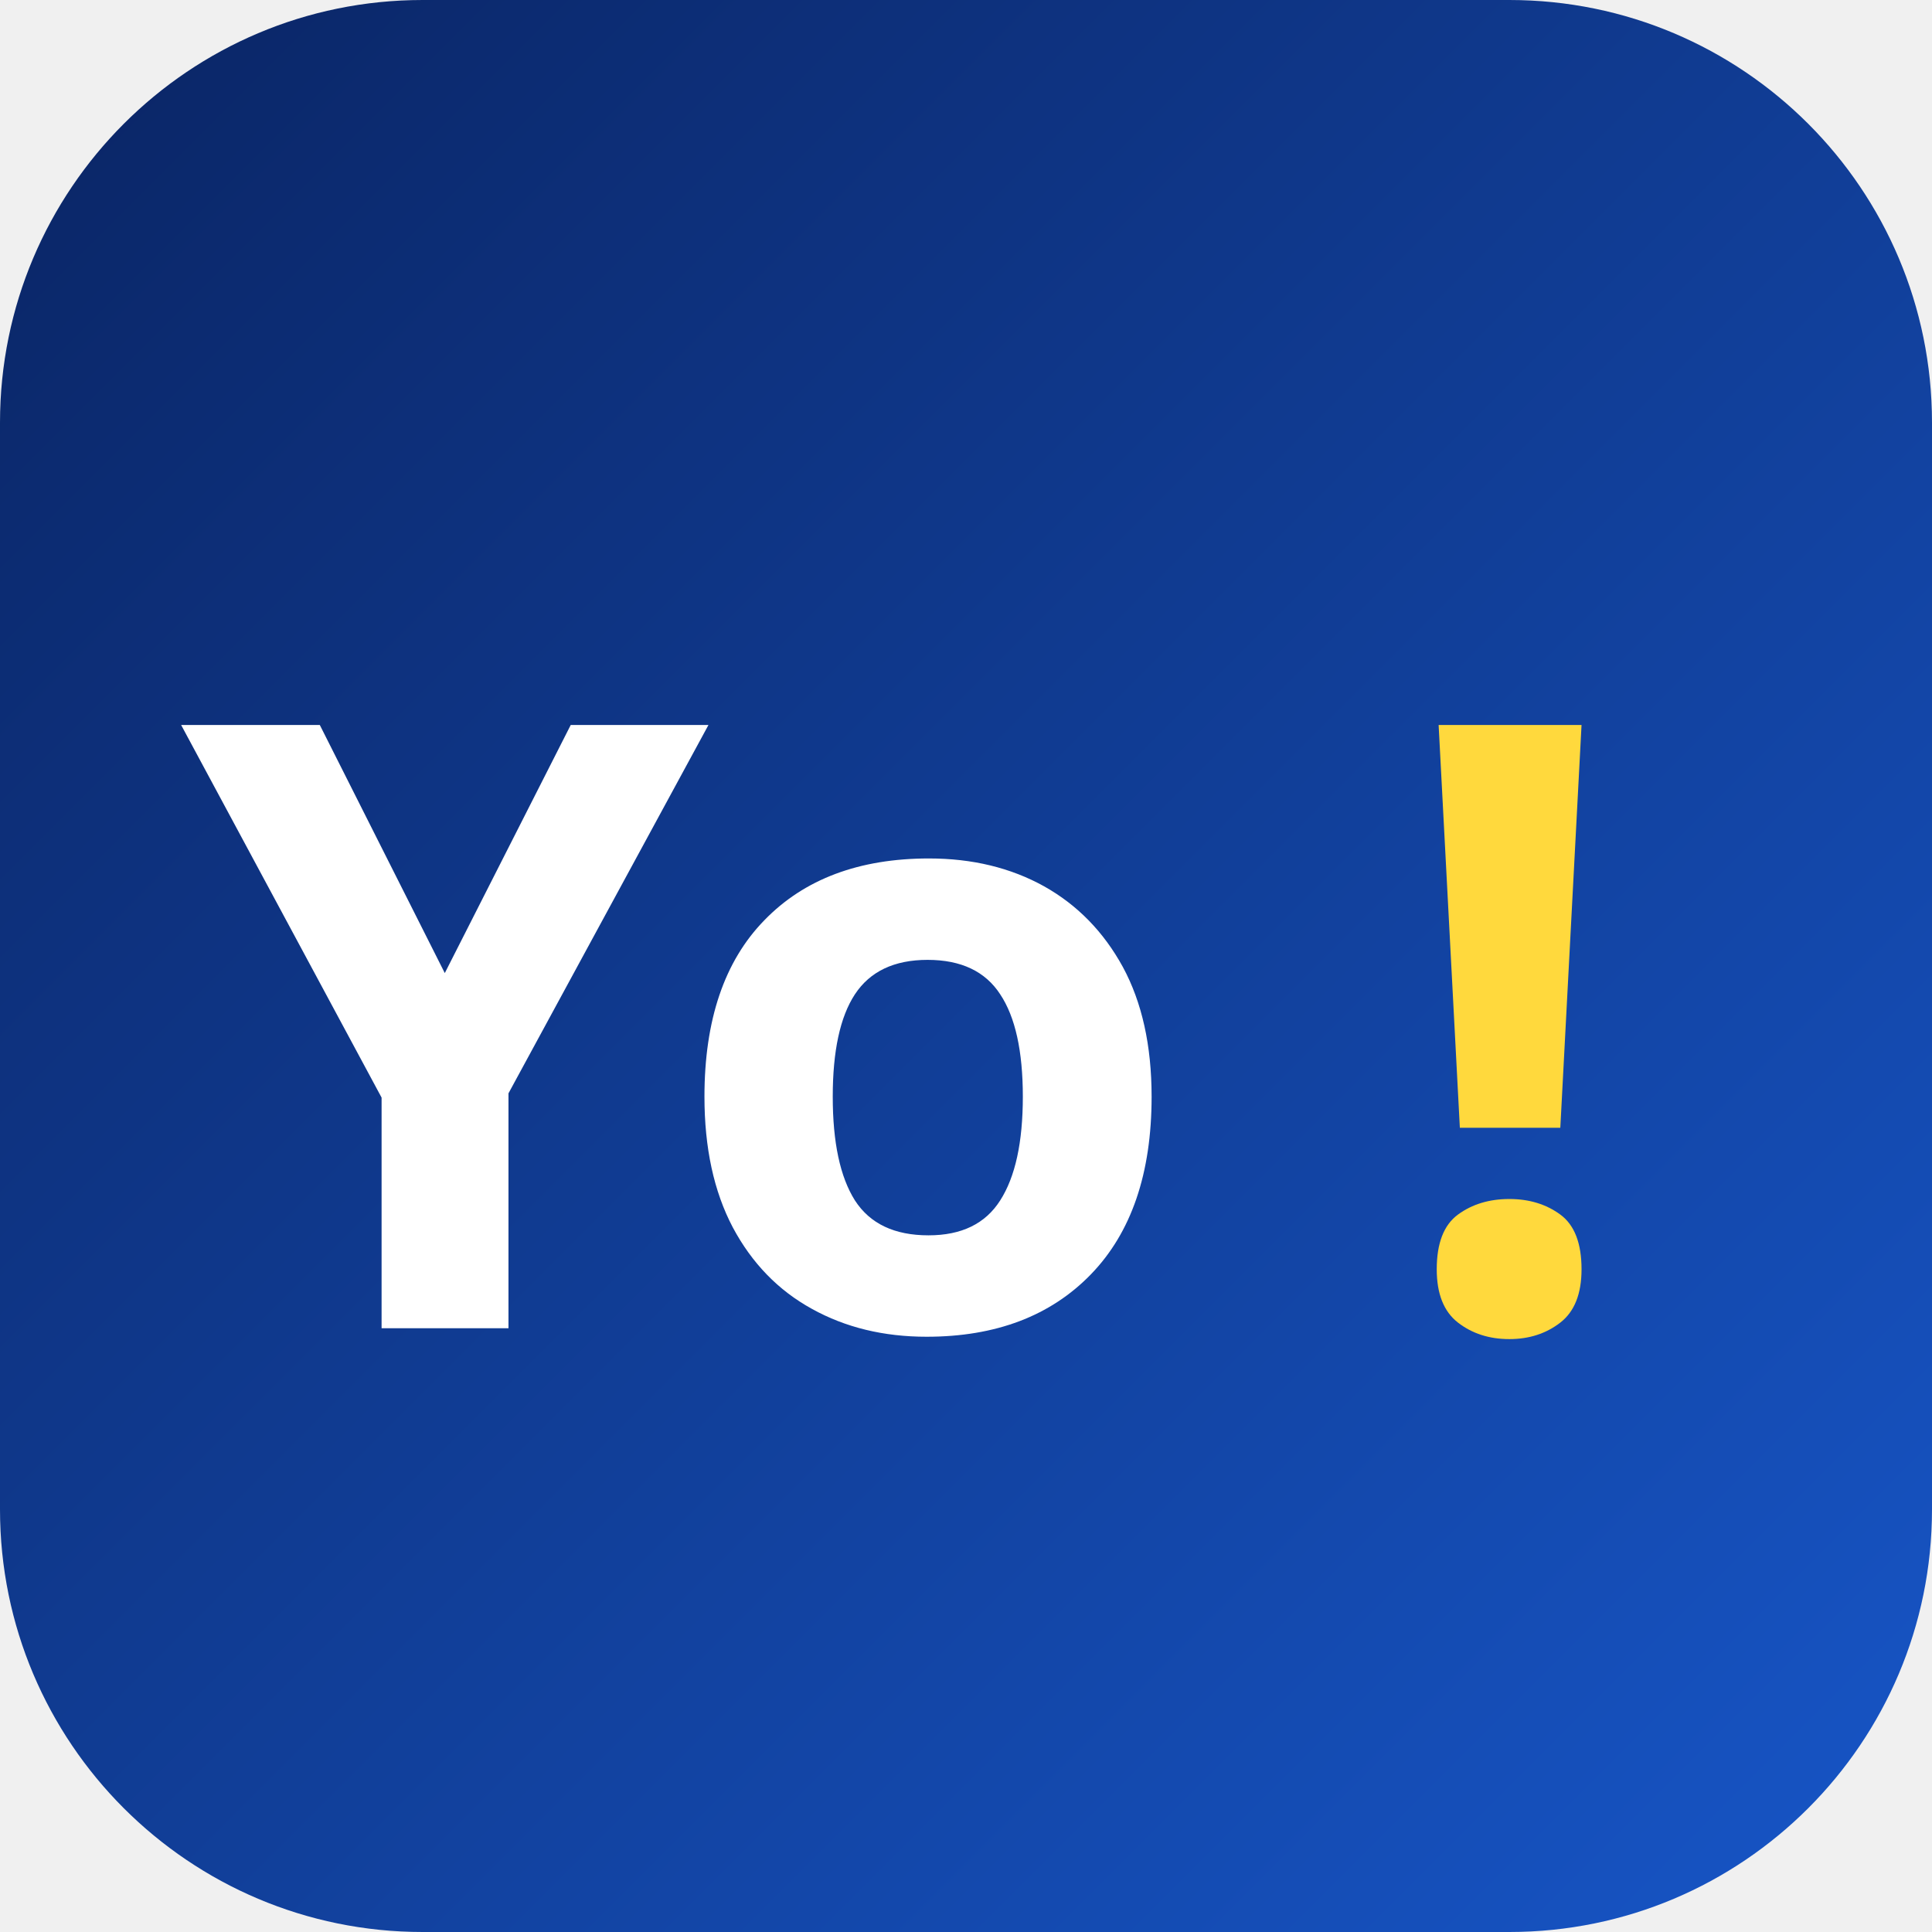
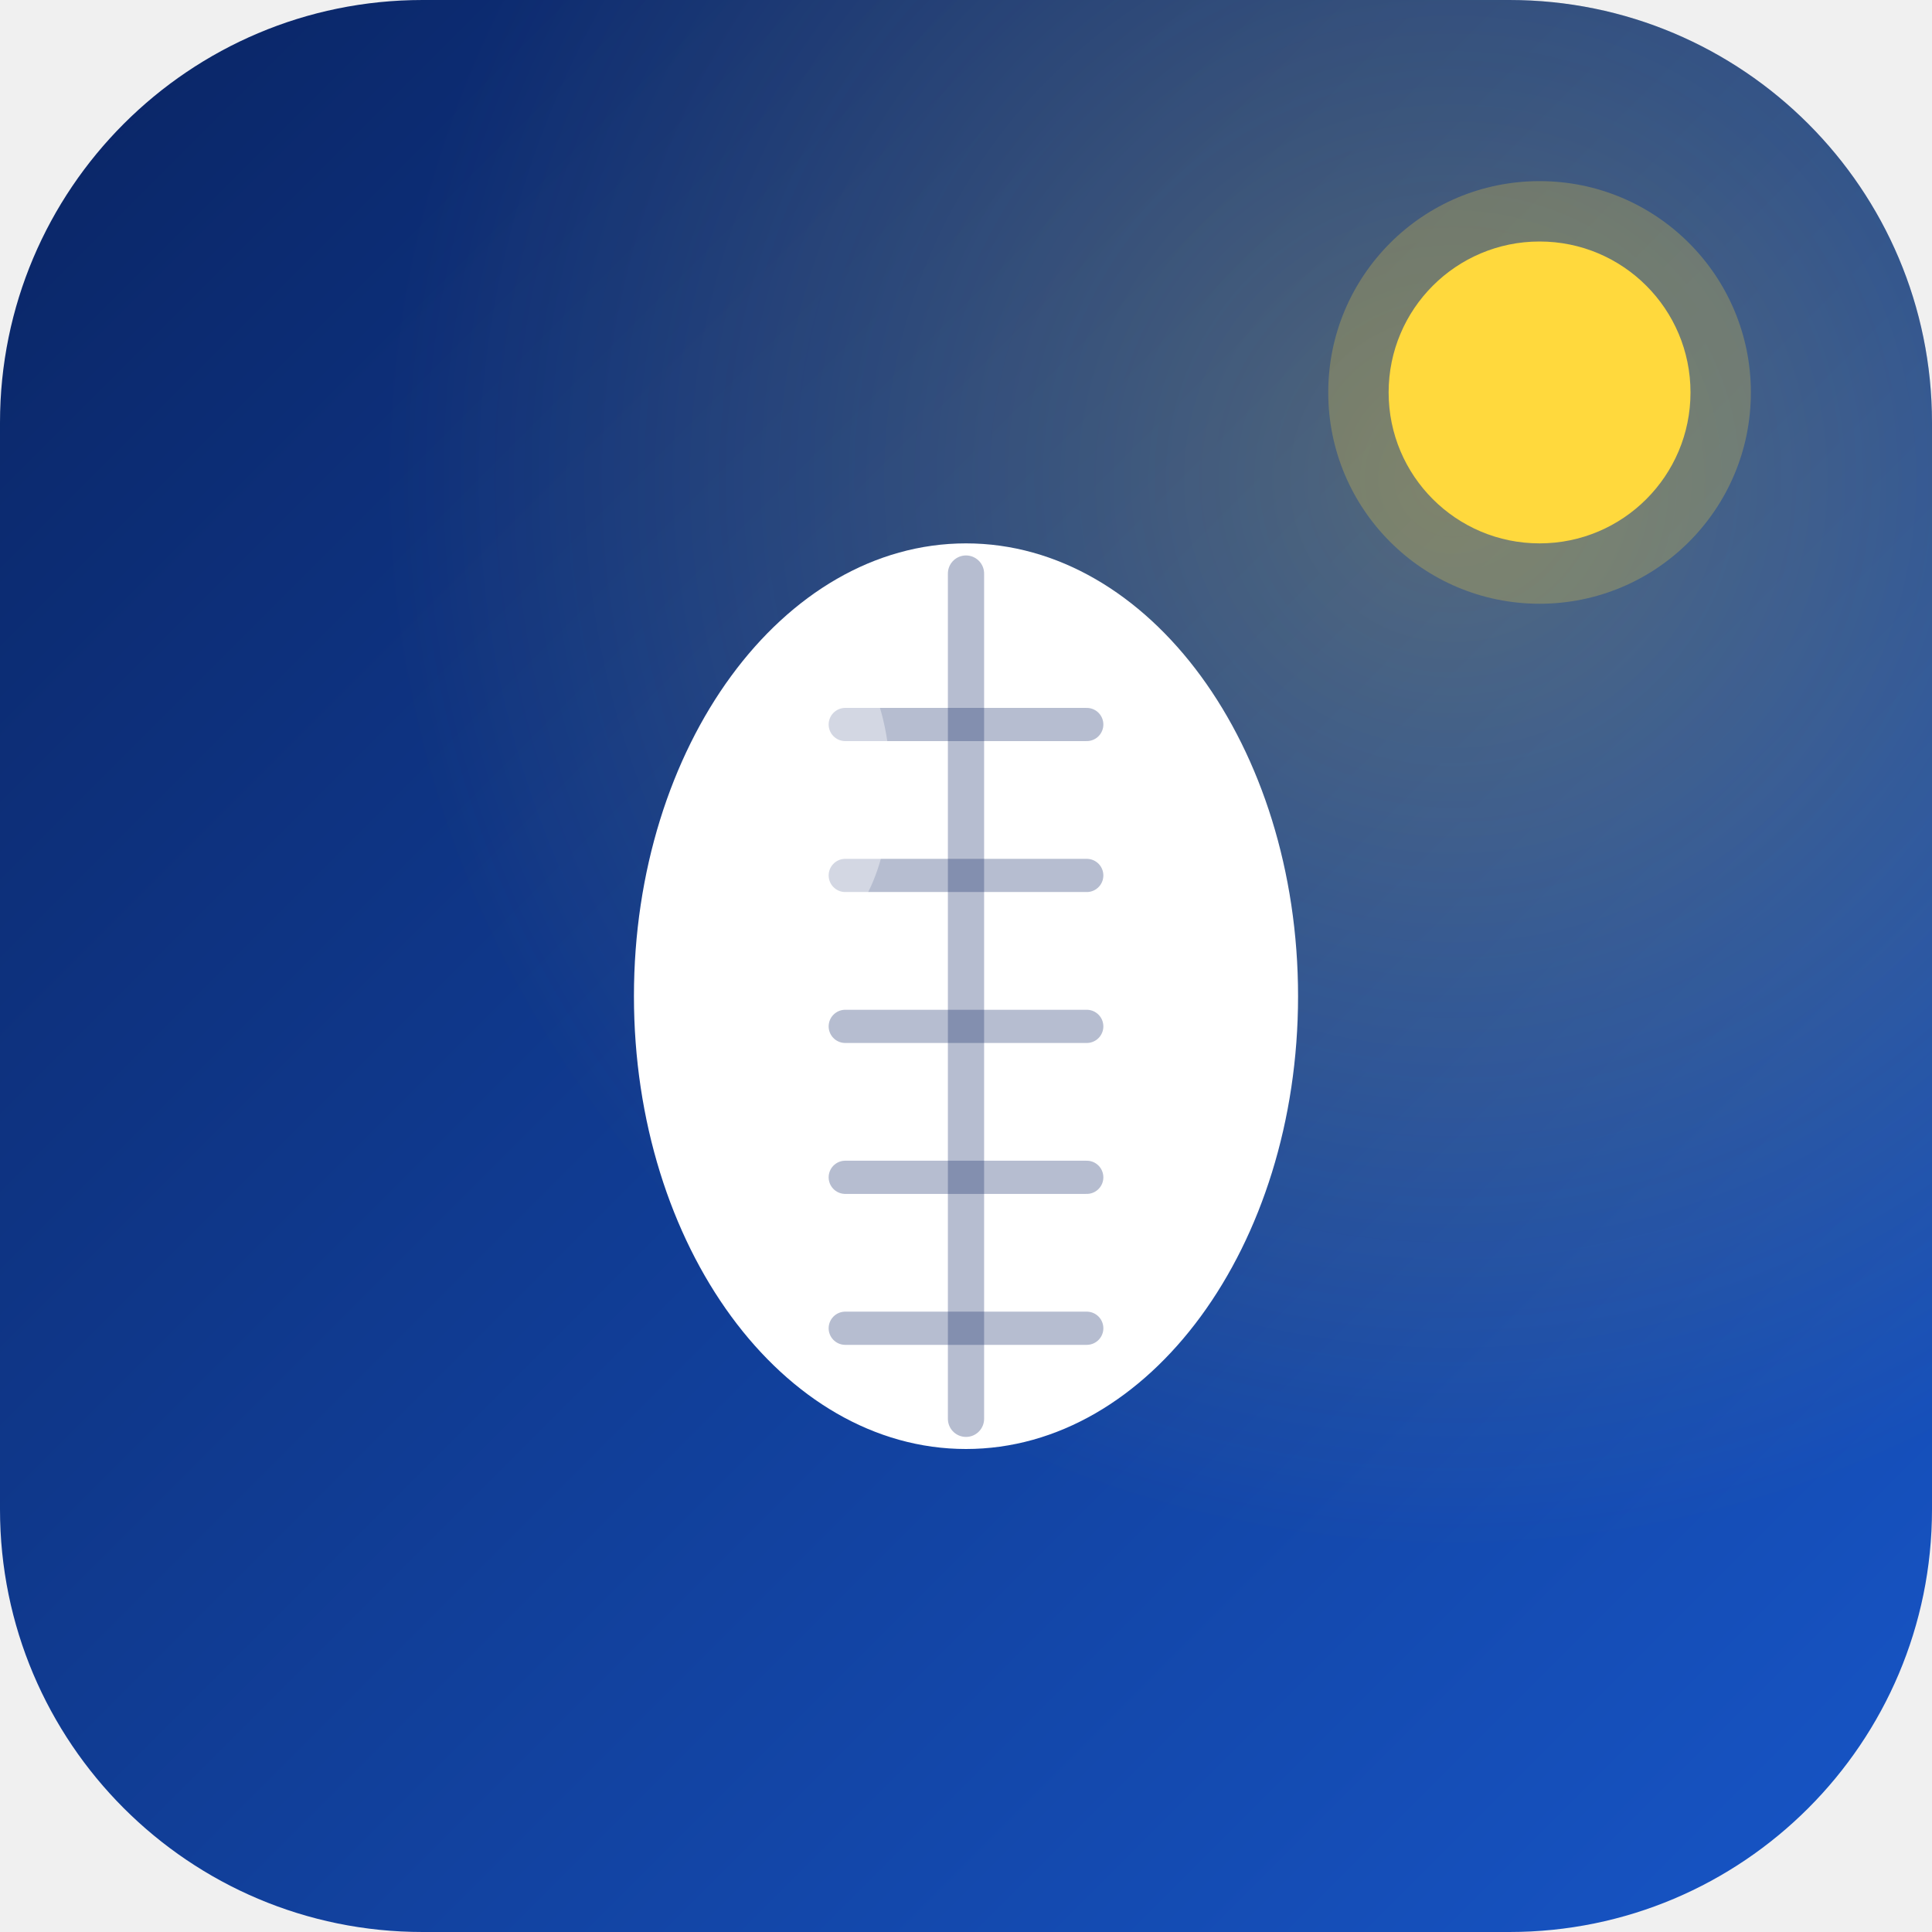
<svg xmlns="http://www.w3.org/2000/svg" viewBox="0 0 64 64" width="64" height="64">
  <defs>
-     <linearGradient id="grad" x1="0%" y1="0%" x2="100%" y2="100%">
+     <linearGradient id="bg" x1="0%" y1="0%" x2="100%" y2="100%">
      <stop offset="0%" stop-color="#0A2463" />
      <stop offset="100%" stop-color="#1756C8" />
    </linearGradient>
+     <radialGradient id="halo" cx="75%" cy="25%" r="55%">
+       <stop offset="0%" stop-color="rgba(255,217,61,0.28)" />
+       <stop offset="100%" stop-color="rgba(255,217,61,0)" />
+     </radialGradient>
  </defs>
-   <rect width="64" height="64" rx="14" fill="url(#grad)" />
-   <text x="6" y="44" font-family="Arial Black, sans-serif" font-weight="900" font-size="28" fill="white">Yo</text>
-   <text x="46" y="44" font-family="Arial Black, sans-serif" font-weight="900" font-size="28" fill="#FFD93D">!</text>
+   <rect width="64" height="64" rx="14" fill="url(#bg)" />
+   <rect width="64" height="64" rx="14" fill="url(#halo)" />
+   <ellipse cx="32" cy="33" rx="11" ry="15" fill="white" />
+   <line x1="32" y1="19" x2="32" y2="47" stroke="rgba(10,36,99,0.3)" stroke-width="1.2" stroke-linecap="round" />
+   <line x1="28" y1="24" x2="36" y2="24" stroke="rgba(10,36,99,0.3)" stroke-width="1.1" stroke-linecap="round" />
+   <line x1="28" y1="29" x2="36" y2="29" stroke="rgba(10,36,99,0.3)" stroke-width="1.1" stroke-linecap="round" />
+   <line x1="28" y1="34" x2="36" y2="34" stroke="rgba(10,36,99,0.3)" stroke-width="1.1" stroke-linecap="round" />
+   <line x1="28" y1="39" x2="36" y2="39" stroke="rgba(10,36,99,0.3)" stroke-width="1.1" stroke-linecap="round" />
+   <line x1="28" y1="44" x2="36" y2="44" stroke="rgba(10,36,99,0.3)" stroke-width="1.1" stroke-linecap="round" />
+   <ellipse cx="27" cy="26" rx="2.5" ry="5" fill="rgba(255,255,255,0.4)" />
+   <circle cx="51" cy="13" r="5" fill="#FFD93D" />
+   <circle cx="51" cy="13" r="7" fill="rgba(255,217,61,0.25)" />
</svg>
